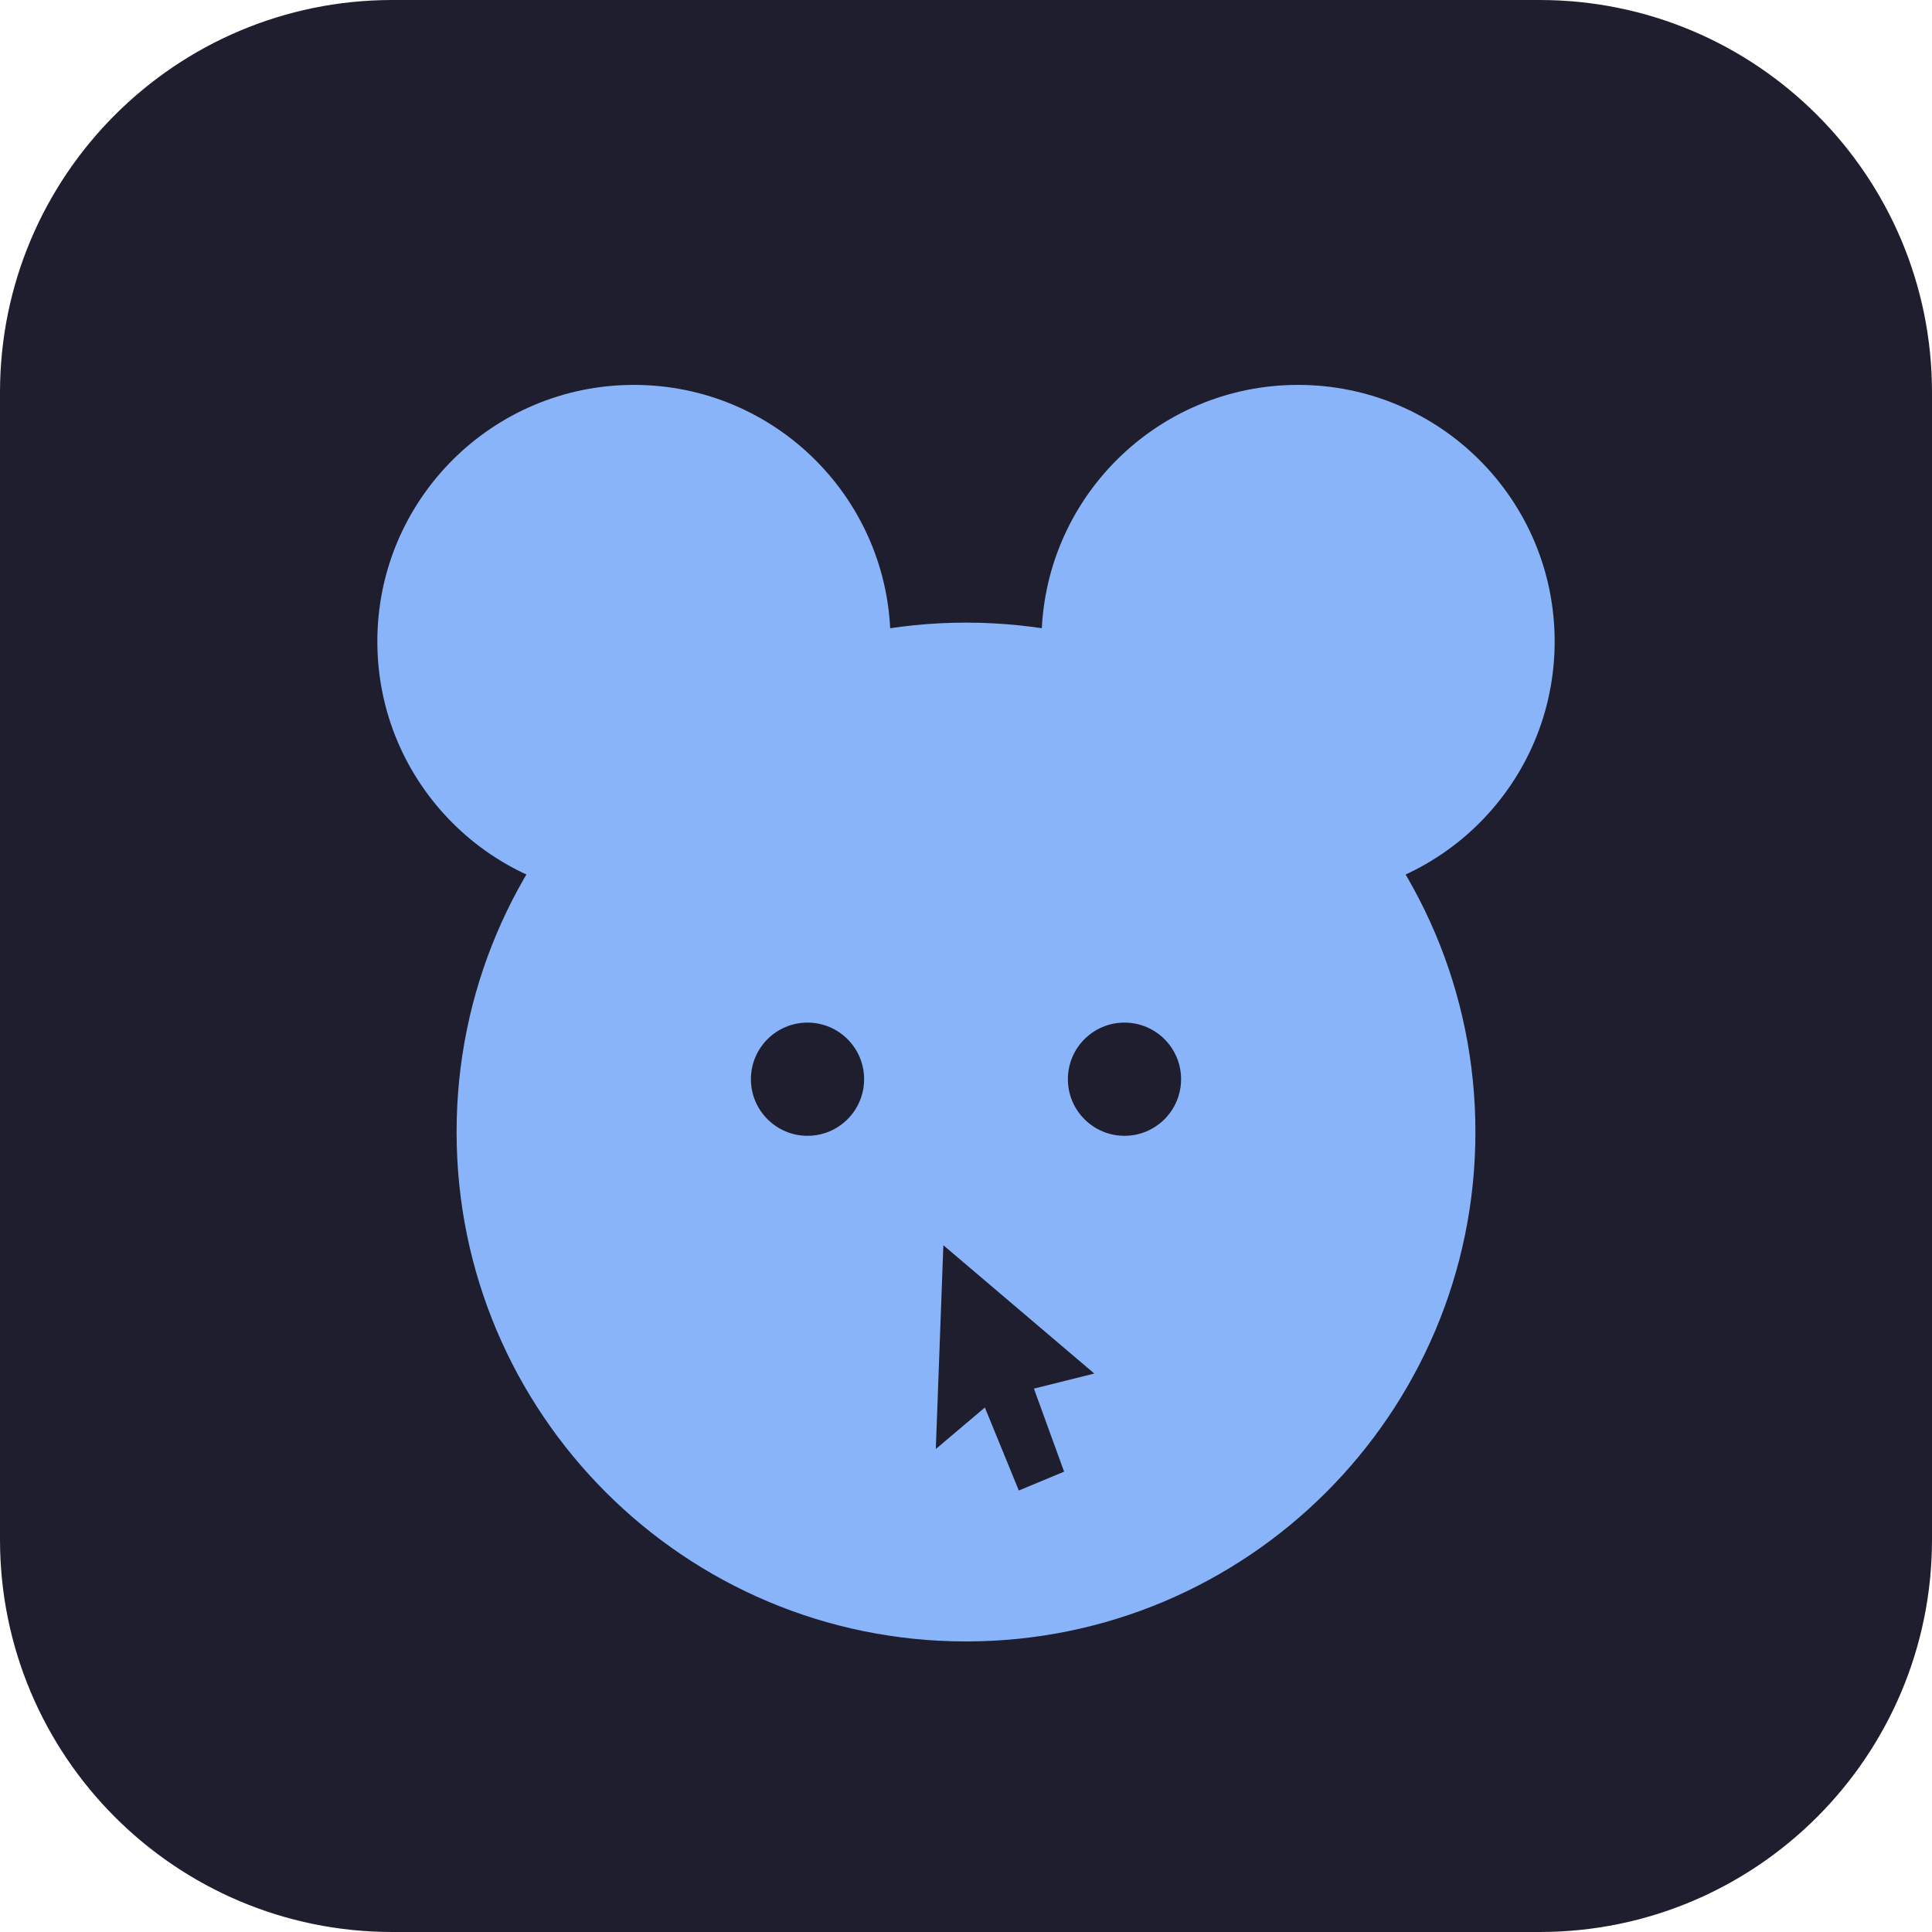
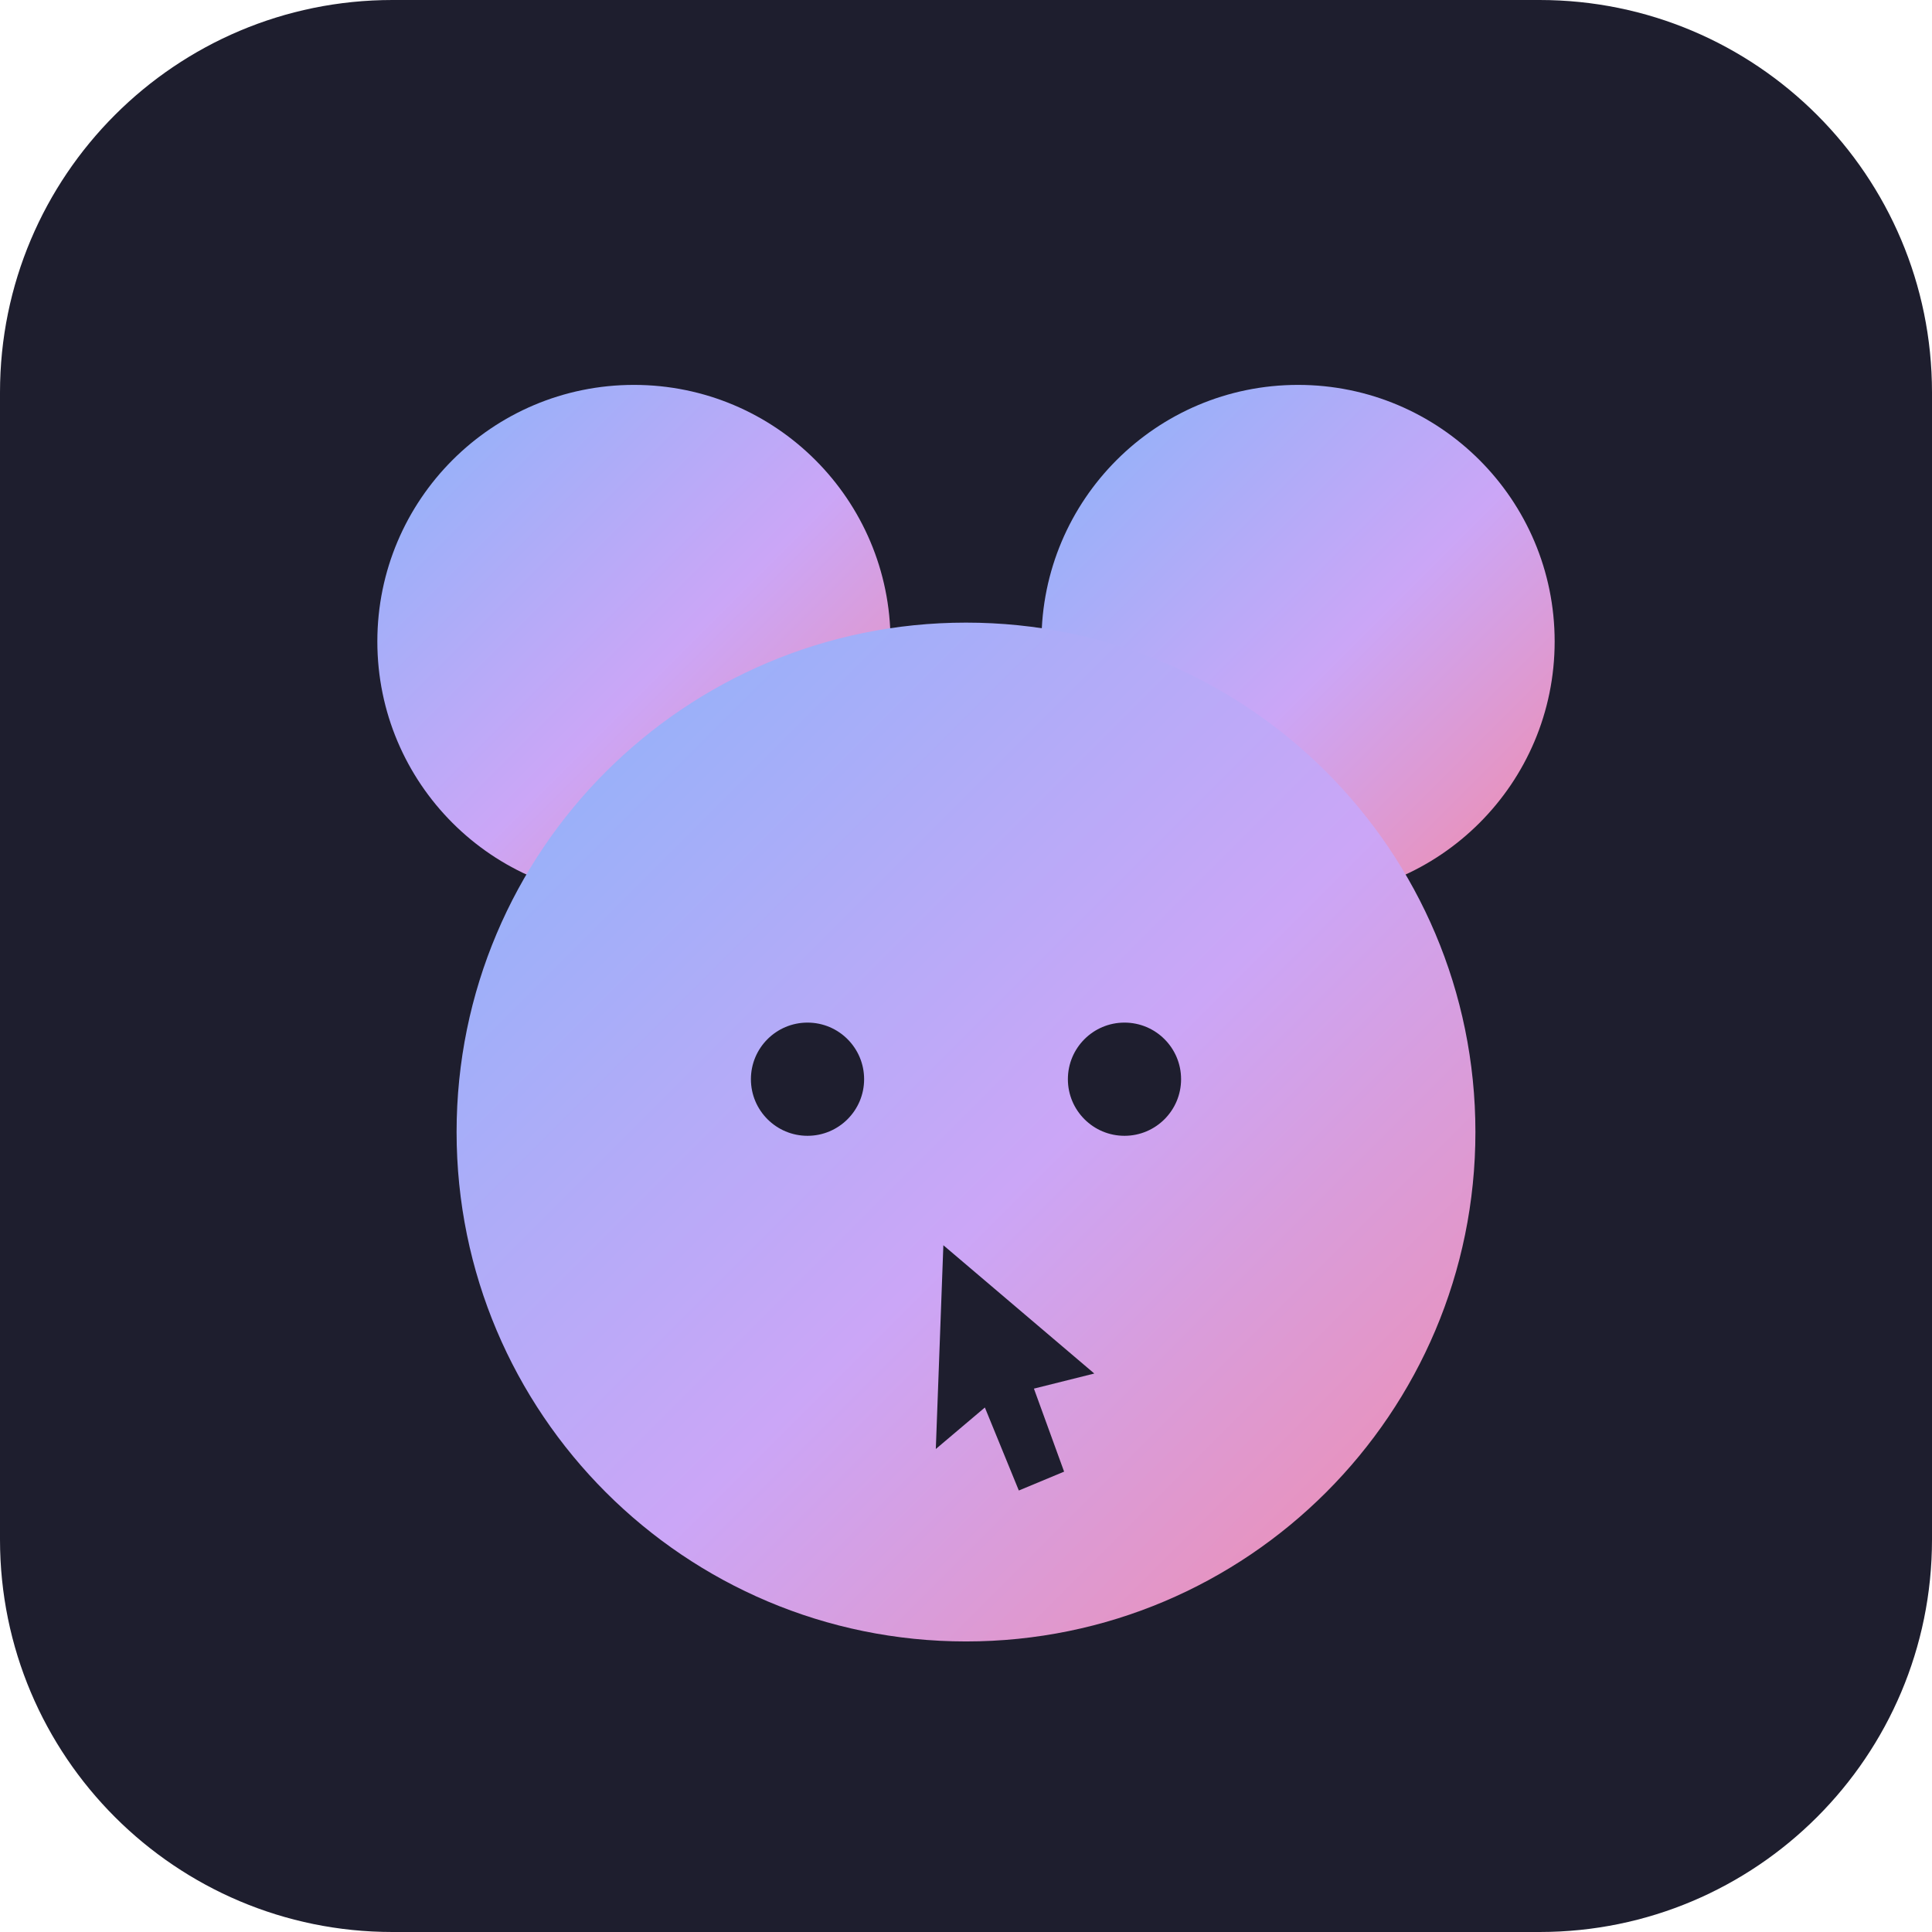
<svg xmlns="http://www.w3.org/2000/svg" width="512" height="512" viewBox="0 0 512 512">
+   <defs>
+     <linearGradient id="sq" x1="0" y1="0" x2="1" y2="1">
+       <stop offset="0" stop-color="#89b4fa" />
+       <stop offset="0.55" stop-color="#cba6f7" />
+       <stop offset="1" stop-color="#f38ba8" />
+     </linearGradient>
+   </defs>
  <rect width="512" height="512" rx="104" fill="#1e1e2e" />
-   <circle cx="168" cy="170" r="68" fill="#89b4fa" />
-   <circle cx="344" cy="170" r="68" fill="#89b4fa" />
-   <circle cx="256" cy="300" r="135" fill="#89b4fa" />
+   <circle cx="168" cy="170" r="68" fill="url(#sq)" />
+   <circle cx="344" cy="170" r="68" fill="url(#sq)" />
+   <circle cx="256" cy="300" r="135" fill="url(#sq)" />
  <circle cx="214" cy="286" r="15" fill="#1e1e2e" />
  <circle cx="298" cy="286" r="15" fill="#1e1e2e" />
  <path d="M250 330 l40 34 -16 4 8 22 -12 5 -9 -22 -13 11z" fill="#1e1e2e" />
</svg>
